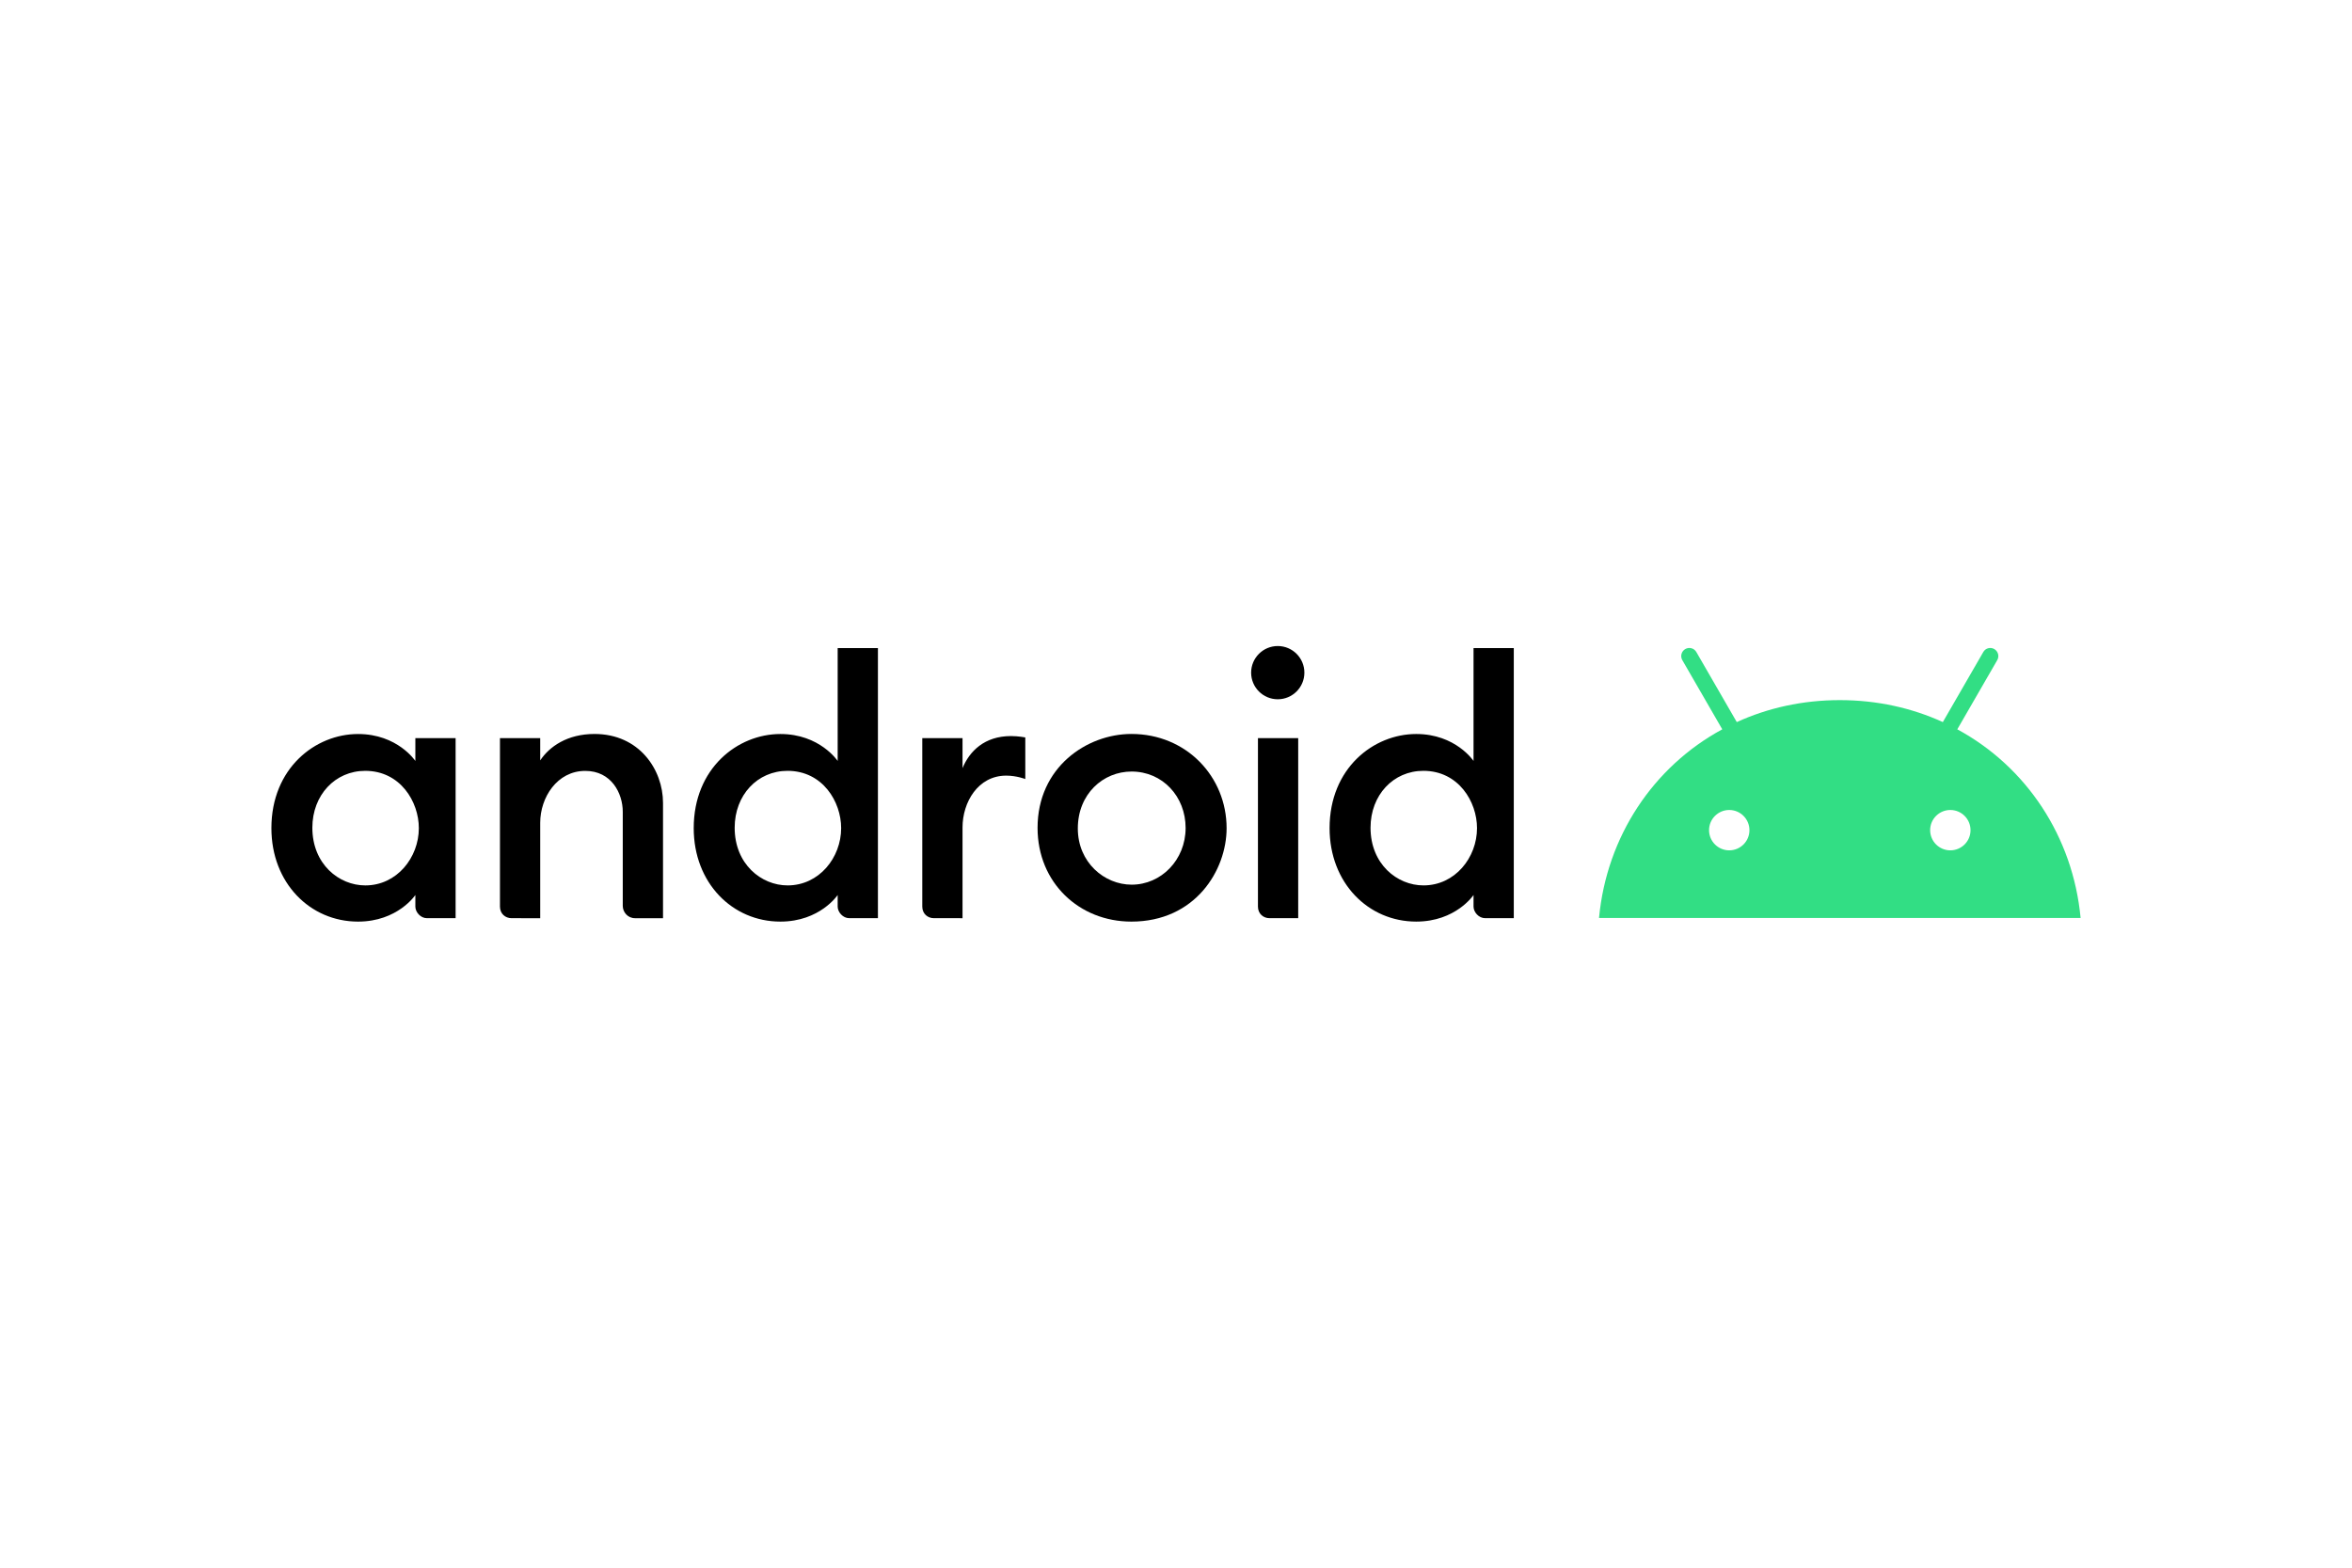
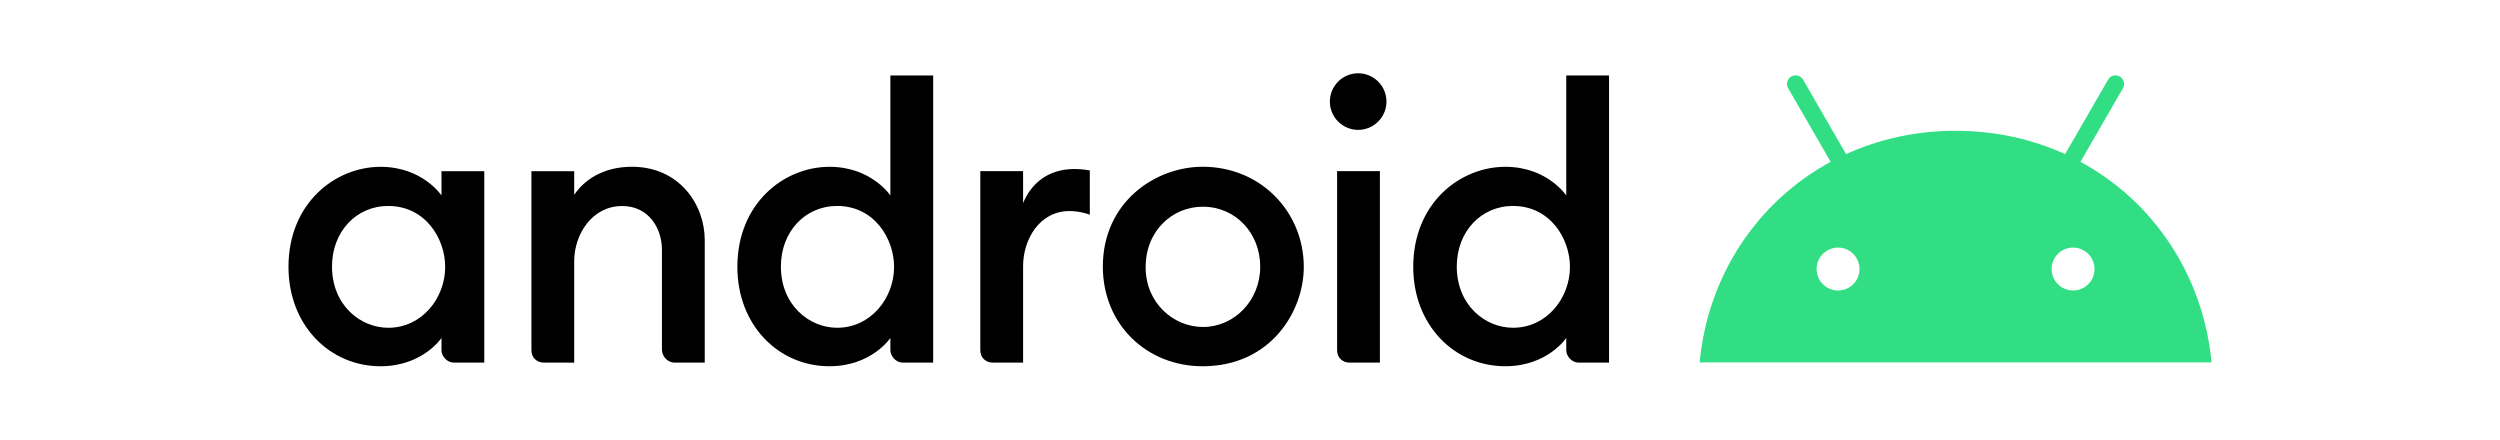
- <svg xmlns="http://www.w3.org/2000/svg" height="800" width="1200" viewBox="-39.687 -10.077 343.958 60.463">
+ <svg xmlns="http://www.w3.org/2000/svg" width="1200" height="211" viewBox="-39.687 -10.077 343.958 60.463">
  <path d="M246.55 12.179l5.842-10.12c.33-.567.13-1.288-.429-1.618-.56-.33-1.288-.138-1.61.429l-5.919 10.251c-4.516-2.062-9.599-3.212-15.066-3.212-5.467 0-10.55 1.15-15.066 3.212L208.384.87a1.18 1.18 0 00-1.618-.429 1.18 1.18 0 00-.429 1.618l5.842 10.12c-10.074 5.459-16.898 15.656-18.025 27.594h70.429c-1.127-11.938-7.951-22.135-18.033-27.594zM213.199 29.882c-1.633 0-2.952-1.326-2.952-2.952 0-1.633 1.326-2.952 2.952-2.952 1.633 0 2.952 1.326 2.952 2.952.008 1.625-1.319 2.952-2.952 2.952zm32.332 0c-1.633 0-2.952-1.326-2.952-2.952 0-1.633 1.326-2.952 2.952-2.952 1.633 0 2.952 1.326 2.952 2.952.008 1.625-1.319 2.952-2.952 2.952z" fill="#32de84" />
  <g transform="translate(283.9893 -349.6734) scale(.9073)">
    <path d="M-299.036 399.581c-6.886 0-13.966 5.518-13.966 15.176 0 8.829 6.225 15.066 13.966 15.066 6.39 0 9.237-4.289 9.237-4.289v1.869c0 .884.835 1.869 1.869 1.869h4.619V400.241h-6.488v3.684s-2.872-4.344-9.237-4.344zm1.156 5.936c5.668 0 8.642 4.985 8.642 9.237 0 4.736-3.53 9.234-8.63 9.234-4.263 0-8.533-3.453-8.533-9.296 0-5.275 3.675-9.175 8.521-9.175zm23.587 23.755c-.997 0-1.869-.715-1.869-1.869v-27.162h6.488v3.593c1.47-2.21 4.343-4.261 8.751-4.261 7.206 0 11.043 5.744 11.043 11.116v18.585h-4.509c-1.182 0-1.979-.99-1.979-1.979v-15.176c0-2.977-1.824-6.593-6.043-6.593-4.552 0-7.263 4.302-7.263 8.353v15.396zm43.327-29.692c-6.886 0-13.966 5.518-13.966 15.176 0 8.829 6.225 15.066 13.966 15.066 6.389 0 9.237-4.289 9.237-4.289v1.869c0 .884.835 1.869 1.869 1.869h4.619v-43.547h-6.488v18.2s-2.872-4.344-9.237-4.344zm1.156 5.936c5.668 0 8.642 4.985 8.642 9.237 0 4.736-3.53 9.234-8.63 9.234-4.263 0-8.533-3.453-8.533-9.296 0-5.275 3.675-9.175 8.521-9.175zm23.587 23.755c-.997 0-1.869-.715-1.869-1.869v-27.162h6.488v4.839c1.117-2.711 3.527-5.168 7.808-5.168 1.193 0 2.309.22 2.309.22v6.708s-1.393-.55-3.079-.55c-4.552 0-7.038 4.302-7.038 8.353v14.631zm54.104 0c-.997 0-1.869-.715-1.869-1.869v-27.162h6.488v29.032zm23.643-29.692c-6.886 0-13.966 5.518-13.966 15.176 0 8.829 6.225 15.066 13.966 15.066 6.389 0 9.237-4.289 9.237-4.289v1.869c0 .884.835 1.869 1.869 1.869h4.619v-43.547h-6.488v18.2s-2.872-4.344-9.237-4.344zm1.156 5.936c5.668 0 8.642 4.985 8.642 9.237 0 4.736-3.53 9.234-8.63 9.234-4.263 0-8.533-3.453-8.533-9.296 0-5.275 3.675-9.175 8.521-9.175z" />
    <circle cx="-150.795" cy="389.688" r="4.291" />
    <path d="M-174.376 399.571c-7.211 0-15.134 5.383-15.134 15.134 0 8.886 6.748 15.118 15.118 15.118 10.315 0 15.352-8.292 15.352-15.062 0-8.307-6.486-15.19-15.336-15.19zm.024 6.059c4.987 0 8.706 4.019 8.706 9.093 0 5.162-3.949 9.145-8.692 9.145-4.403 0-8.683-3.583-8.683-9.058 0-5.566 4.071-9.18 8.668-9.18z" />
  </g>
</svg>
